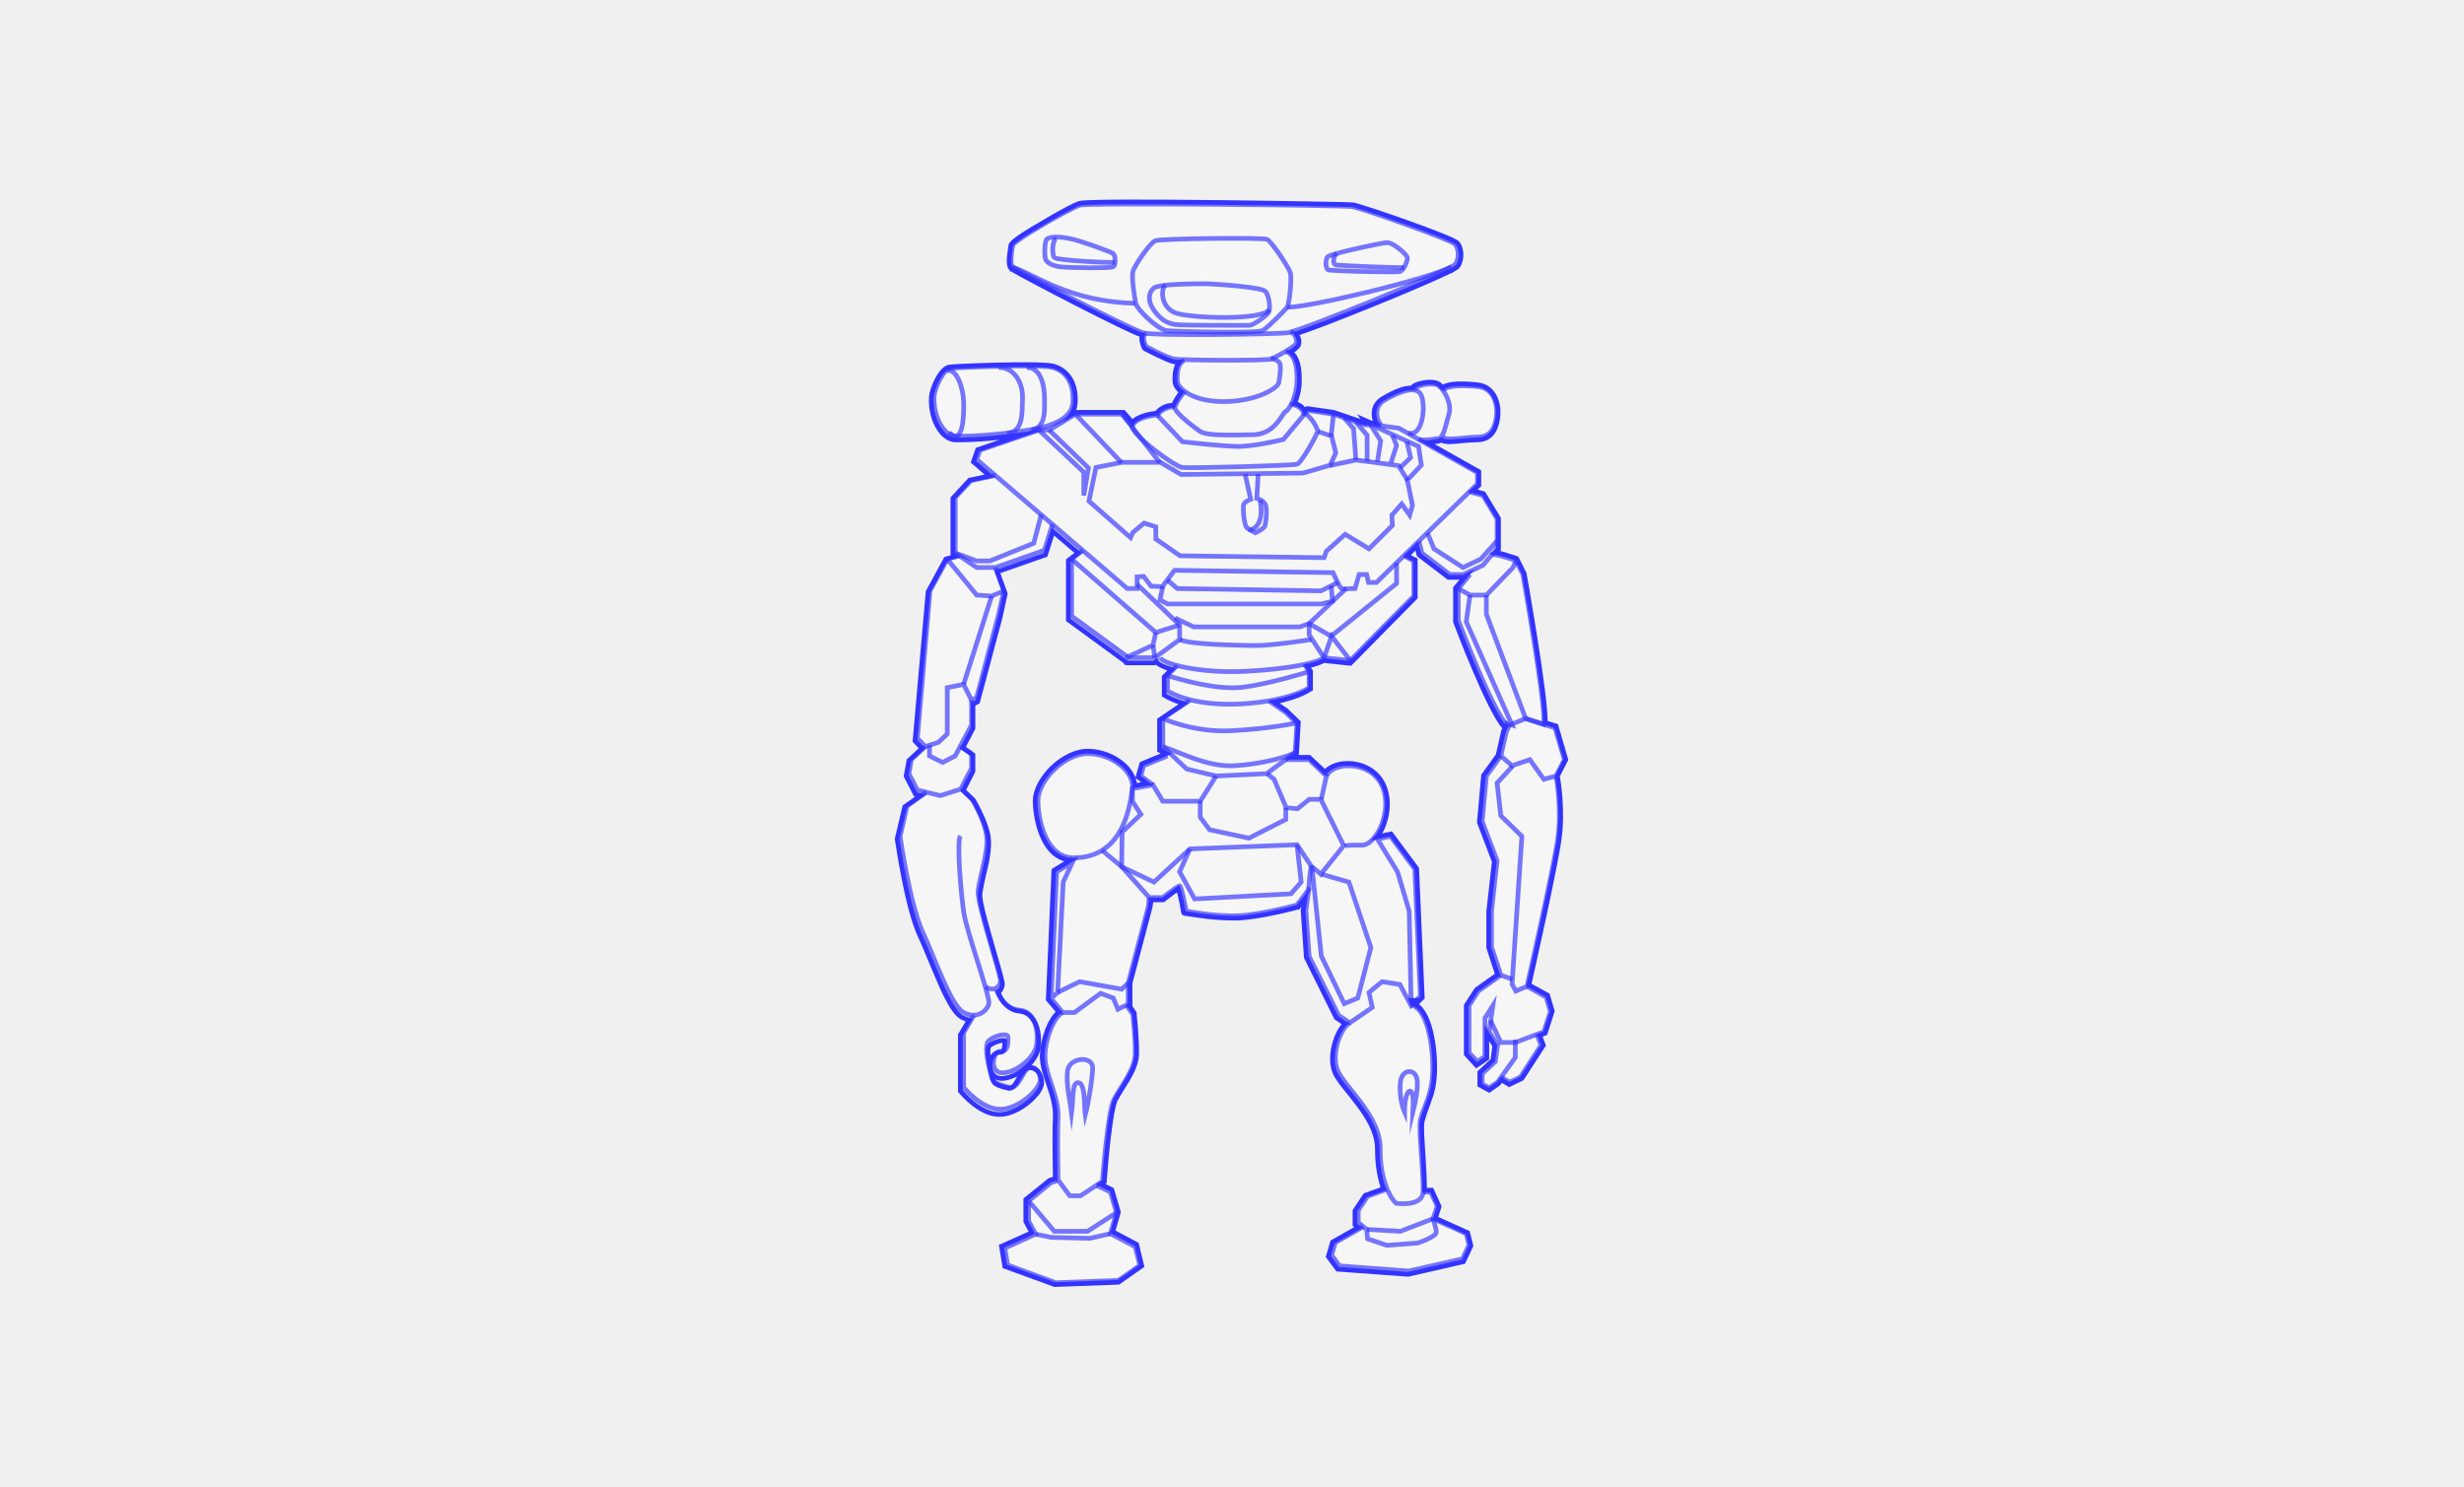
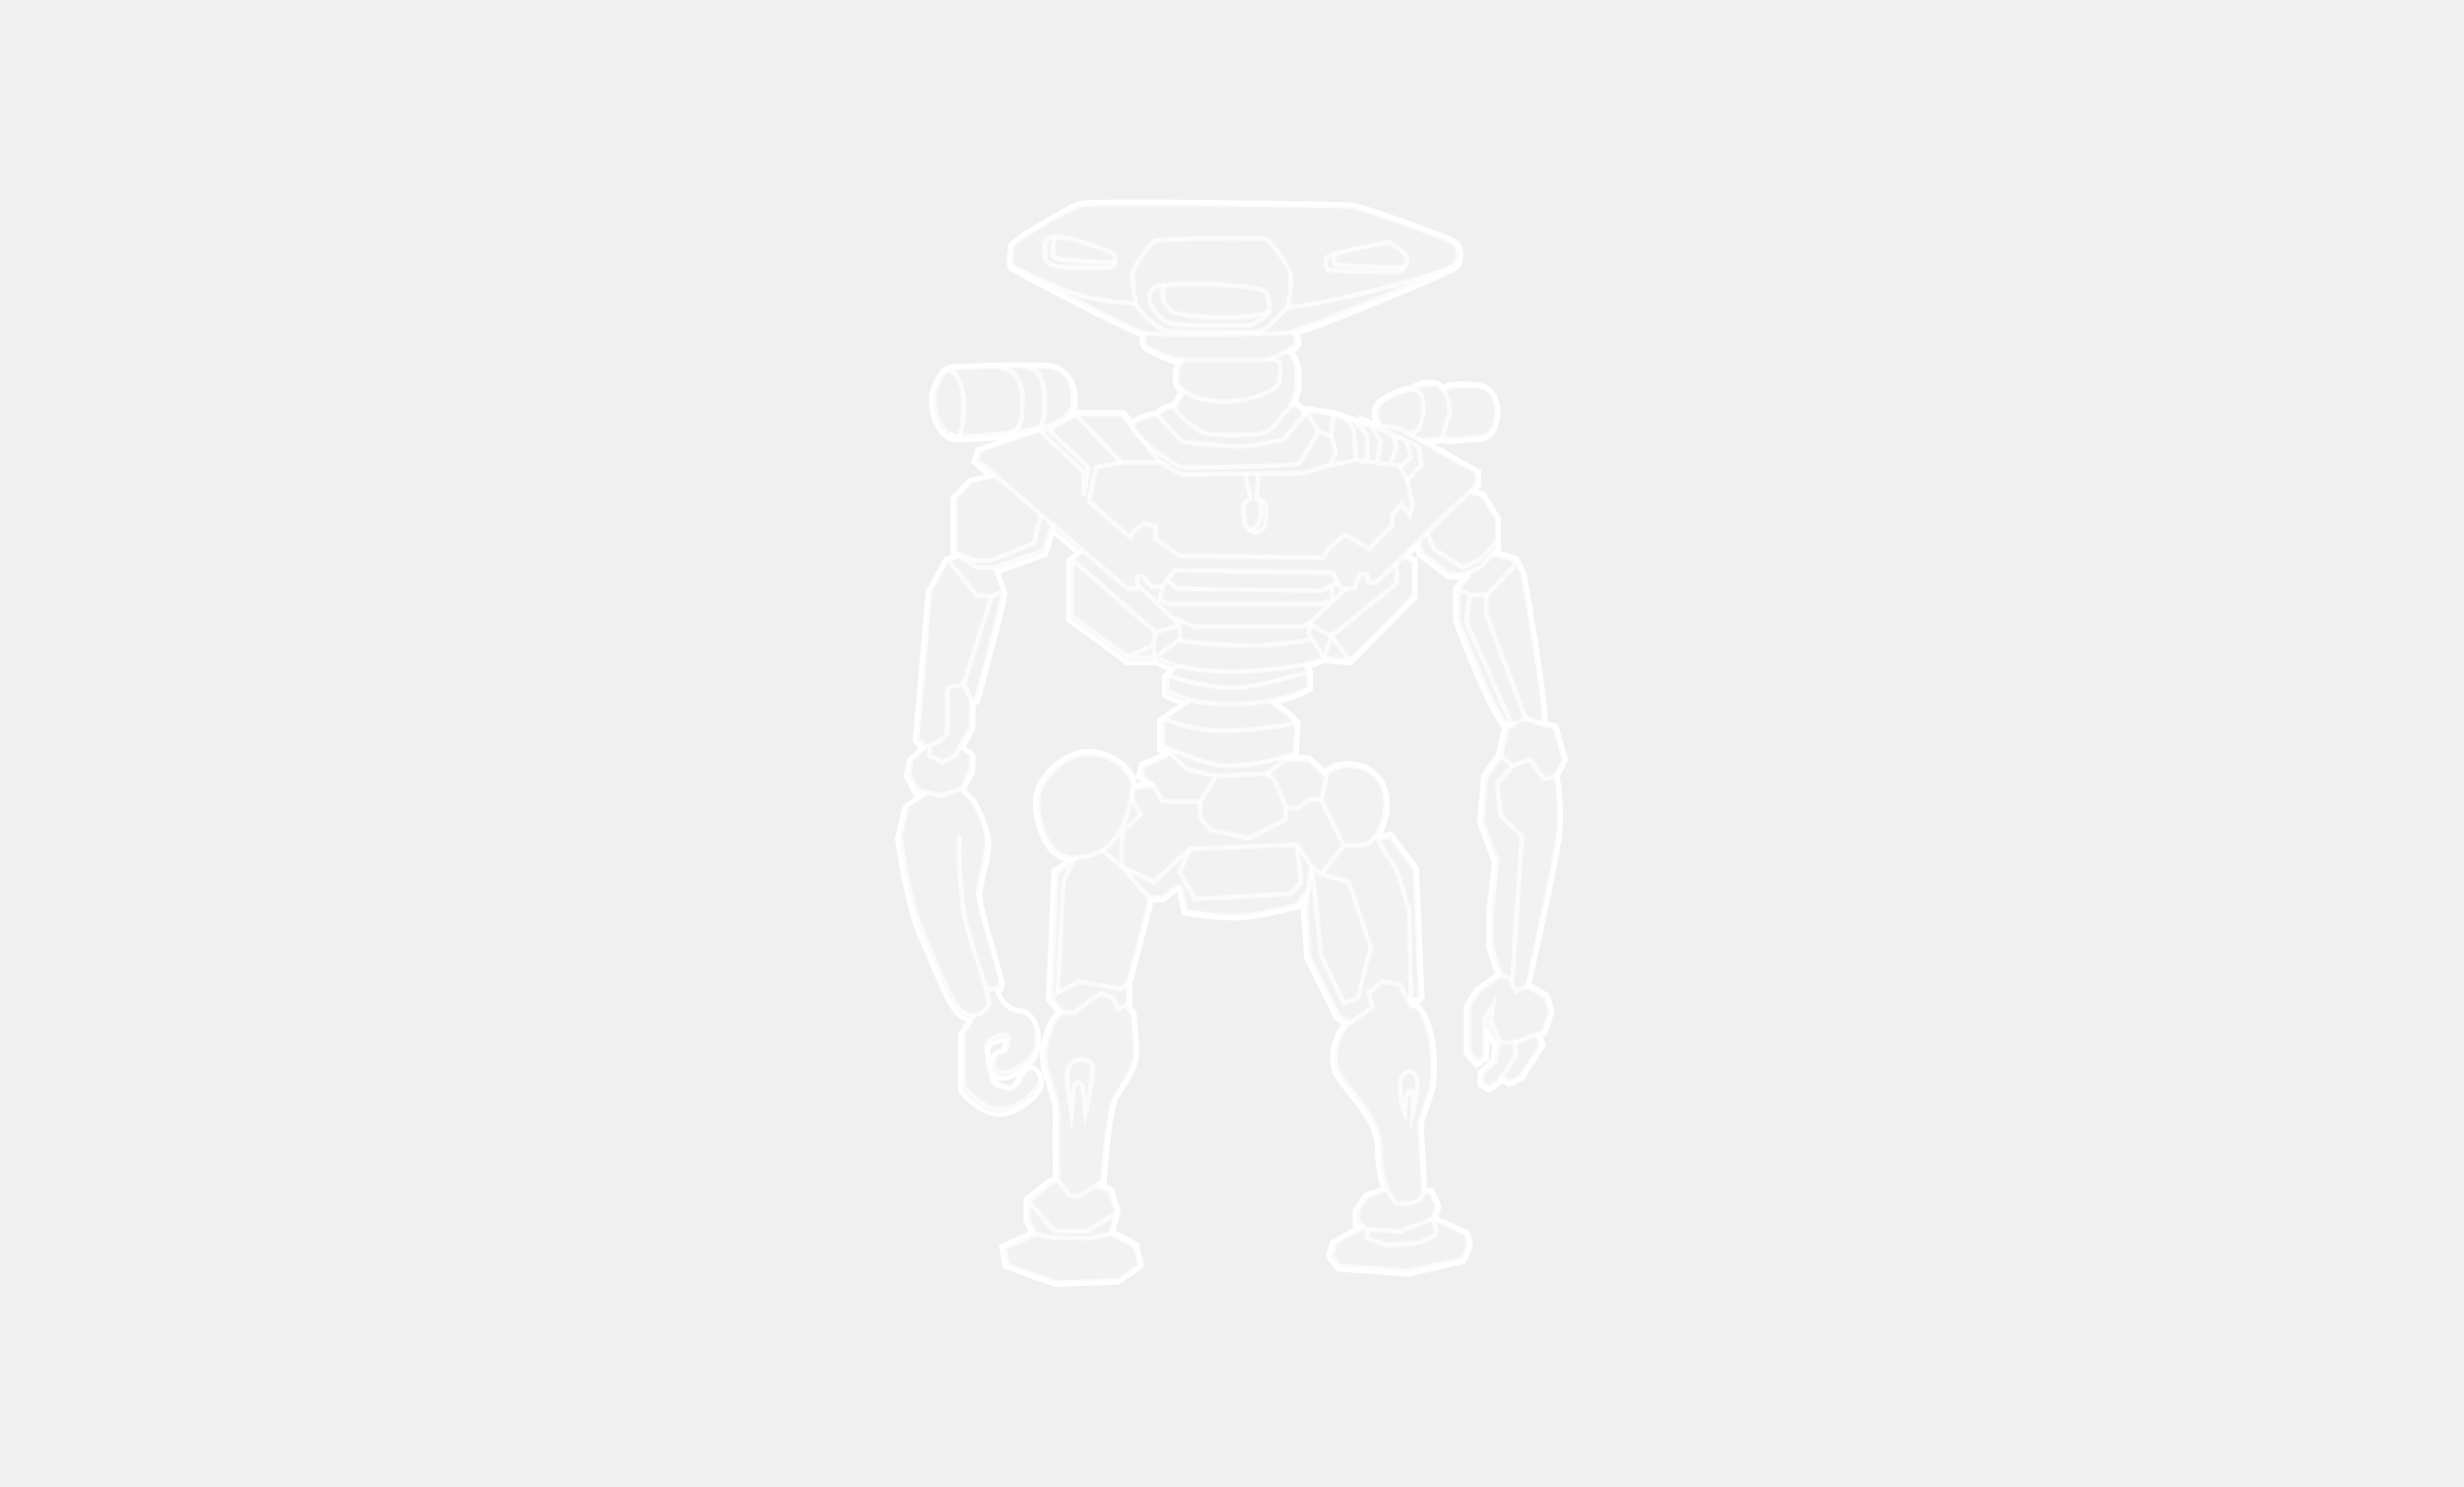
<svg id="bp-571" viewBox="0 0 527 318">
  <style type="text/css">
- 		.st0{fill:#fff6;stroke:#33f;stroke-miterlimit:10;}
- 		.st1{fill:none;stroke:#33fa;stroke-miterlimit:10;}
+ 		.st0{fill:#fff2;stroke:#fff;stroke-miterlimit:10;}
+ 		.st1{fill:none;stroke:#fffa;stroke-miterlimit:10;}
</style>
  <g>
    <path class="st0" d="M249.5,161.2l-5.3,2.2l-0.8,2.8l1.9,1.4l-2.6,0.5c0-1.2-0.6-2.5-1.6-3.7c-1.9-2.2-5.2-3.7-8.3-3.7   c-2.5-0.1-5.4,1.3-7.8,3.6c-2.2,2.2-3.6,4.8-3.6,7c0,2.7,0.8,8,3.7,10.9c1.1,1.1,2.5,1.7,3.9,1.8l-3.6,2.2l-1.2,27.6l2.3,2.7   c-2,1.5-3.5,5.9-3.6,9.3c0,1.9,0.6,4,1.4,6.2c0.8,2.3,1.5,4.7,1.4,7c-0.2,4,0,11.6,0,13.1l-1.2,0.4l-5.1,4.1v4.7l1.3,2.4l-6.5,2.9   l0.7,4.3l10.7,3.9l13.6-0.5l5-3.5l-1.1-4.6l-5.1-2.7l1.2-4.2l-1.4-4.8l-2.4-1.2l0.8-0.5l0-0.2c0.3-4.1,1.3-15.3,2.4-17.4   c0.4-0.7,0.8-1.4,1.3-2.2c1.5-2.4,3.2-5,3.2-7.5c0.1-3.2-0.5-8.4-0.5-8.7l0-0.1l-1.1-1.6l0.2-0.1v-4.7l4.3-16.3l0.2-1.5h2.6   l0.1-0.1c1.2-0.9,2.5-1.9,3.1-2.3c0.3,0.8,0.8,3,1.1,4.9l0.1,0.3l0.3,0.1c0.2,0,5.4,1,10,1c0.4,0,0.8,0,1.2,0   c4.9-0.2,12.4-2.2,12.7-2.3l0.2,0l1.5-1.9l-0.4,2.6l0.7,10l6.4,12.9l1.9,1.3c-1.9,1.8-3.6,6.9-2.2,10.4c0.5,1.2,1.7,2.7,3.1,4.4   c2.7,3.4,6.1,7.6,6,12.2c0,3.5,0.6,6.3,1.3,8.3l-3.9,1.4l-2.2,3.3v3l0.7,0.6l-5.5,3.1l-0.9,3.1l2,2.7l15,1.1l0.1,0l11.8-2.7   l1.6-3.4l-0.7-2.8l-6.9-3.1l0.8-2.5l-1.6-3.5h-1.5c0-1.5-0.1-3.8-0.3-7.1c-0.2-3.3-0.5-6.7-0.2-7.7c0.2-0.8,0.5-1.8,0.9-2.8   c0.6-1.7,1.4-3.6,1.6-5.8c0.6-4.9-0.4-14.4-4-16.3l1.5-1.5l-1.2-27.6l-5.5-7.4l-2.9,0.6c0.1-0.1,0.1-0.2,0.2-0.3   c1.8-2.7,2.8-7.3,1-11c-1.6-3.2-4.9-4.4-7.5-4.4c0,0-0.1,0-0.1,0c-2.1,0-3.9,0.8-4.8,1.9l-3.4-3.2h-3.7l1-0.7l0.4-6.8l-2.6-2.5   l-2.6-1.8c5.3-1.1,7.5-2.6,7.6-2.7l0.2-0.1v-3.8l-0.7-1.1c1.7-0.4,2.9-0.8,3.5-1.2l5.7,0.6l13.9-14.1v-8l-1.8-0.9l2.1-2.1l0.5,1.9   l6.3,4.8h3.2l0.4-0.2l-2.1,2.5v7l0,0.2c0.3,0.8,7.2,19.1,10.5,22.6l0.2-0.2l0.1,0l-0.5,0.9l-1.2,5.3l-3.1,4.3l-0.9,10l3.2,8.4   l-1.2,10.7v7.7l1.9,5.8l-4.5,3.2l-2.2,3.4v10.4l2.2,2.4l2.2-1.5V221l1.7,2.7l-0.4,3.1l-2.8,2.6v2.7l2,1.1l2-1.4l0.6-0.8l1.7,1   l2.7-1.3l4.6-7.1l-0.8-2.1l1.2-0.5l1.5-4.7l-1-3.4l-4-2.2c0.7-3.1,5.7-25.3,6.5-31.4c0.8-6-0.2-12.2-0.4-13.3l1.8-3.5l-2.1-7.2   l-2.3-0.7c0.2-5.4-4.3-30.8-4.5-31.9l-1.6-3.2l-0.2-0.1c-2.1-0.7-3.4-1.1-4.3-1.2l0.6-0.7v-6.6l-3.2-5.3l-2.3-0.6l1.3-1.2v-2.9   l-11-6.2c0.5,0,1-0.1,1.4-0.2c0.3,0,0.6-0.1,0.9-0.1c0.2,0,0.4-0.2,0.6-0.3c0.4,0.3,1.1,0.4,1.9,0.4c0.7,0,1.6-0.1,2.6-0.2   c1.1-0.1,2.2-0.2,3.2-0.2c2.7,0,4.2-1.8,4.5-5.3c0.2-2.4-0.8-6.2-4.5-6.5c-3.9-0.4-6.2-0.2-7.4,0.6c-0.3-0.3-0.5-0.5-0.7-0.7   c-1-0.7-3.2-0.5-4.6,0c-0.6,0.2-1,0.5-1.2,0.8c-1.5-0.1-3.6,0.7-6.3,2.3c-1.3,0.8-1.7,1.9-1.8,2.7c-0.1,1,0.1,1.9,0.5,2.6l-0.6-0.1   h-0.5l-1.6-0.7l0.5,0.7h-0.2l-6.8-2.3l-5.6-0.8l-0.5,0.5c-0.5-0.8-1.3-1.4-2.2-1.6c0.5-1.3,1-2.9,1-4.5c0.1-3.4-0.5-5.5-1.9-6.5   c0.9-0.5,1.5-1.1,1.7-1.4c0.2-0.5,0.2-1.2-0.1-1.8c-0.1-0.3-0.3-0.5-0.4-0.7c6.4-2.1,26.6-10.3,32.7-13.3c0.3-0.1,0.6-0.2,0.8-0.4   l0,0c0.5-0.3,0.9-0.5,1-0.6c1.1-1.4,1-4,0-5.1c-1-1.2-20.6-7.9-22.3-8.2c-0.4-0.1-56.1-1.1-58.5-0.3c-1.1,0.3-4.9,2.4-7.9,4.2   c-6.6,3.8-6.7,4.5-6.8,4.8c-0.5,3-0.5,4.5,0.1,5c0,0,0.1,0,0.1,0.1l0,0c0.1,0,0.1,0.1,0.2,0.1c2.8,1.7,24.7,13.1,27.7,14   c-0.3,0.9,0.1,2,0.4,2.7l0.1,0.1l0.1,0.1c0.2,0.1,4.5,2.4,6.2,2.8c0.2,0,0.6,0.1,1.1,0.1c-0.7,0.9-1,2.3-0.9,4.1   c0,0.7,0.5,1.5,1.4,2.3c-0.5,0.6-1.4,1.9-1.7,2.8c-1.6-0.1-3.1,0.9-3.6,1.7c-1.3,0.1-4.1,0.6-5.2,2l-1.9-2.2h-10.4l-0.8,0.5   c0.9-1.3,0.9-2.5,0.9-3.2l0-0.1c0-3.7-1.8-6.3-4.8-7.1c-2.9-0.7-20.6,0-22,0.2c-2,0.1-3.9,4.7-4,6.4c-0.2,2.9,0.7,5.9,2.3,7.7   c0.8,0.9,1.7,1.4,2.7,1.5c0,0,0.1,0,0.1,0c0,0,0,0,0,0c0,0,0,0,0,0c0.3,0,0.7,0,1.1,0c2.4,0,5.9-0.2,10-0.7l0,0.1   c0.3,0,0.6-0.1,0.8-0.2c0.8-0.1,1.5-0.2,2.3-0.3l-9.4,3.2l-0.9,2.6l3.5,3l-4.3,0.9l-3.6,3.9v12.4l0.2,0.1l-1.7,0.5l-3.8,7   l-2.8,31.9l1.5,1.6l-2.8,2.6l-0.6,3.3l2,3.9l1.1,0.3l-3.4,2.4l-1.6,6.8l0,0.1c0.1,0.6,2,14.3,4.8,20.5c0.8,1.7,1.6,3.7,2.4,5.6   c2.3,5.5,4.4,10.7,6.6,12c0.6,0.3,1.1,0.5,1.6,0.6l-1.9,3.2v12l0.1,0.1c0.2,0.2,4,4.9,8.2,4.9c2.9,0,5.8-2,7.4-3.7   c0.7-0.7,1.8-2.1,1.7-3.2c-0.1-1.2-0.5-2.2-1.3-2.7c-0.6-0.4-1.2-0.5-1.9-0.2c-0.6,0.2-1,1-1.6,1.9c-0.6,1.1-1.4,2.5-2.2,2.3   l-0.1,0c-1.7-0.4-3.1-0.8-3.3-1.7l-0.1-0.4c-1.4-5.4-1-6.7-0.7-7c1.1-0.9,3-1.3,3.3-1.1l0,0.2c0,0.7,0,1.7-0.4,2.1   c-0.1,0.1-0.4,0.2-0.7,0.2c-0.6,0-1.1,0.3-1.5,0.9c-0.6,0.9-0.8,2.4-0.2,3.5c0.4,0.7,1.1,1.2,2.1,1.2c3.2,0,7-3.3,7.7-5.9   c0.4-1.6,0.5-4.8-1-6.8c-0.7-1-1.7-1.6-2.9-1.7c-3.1-0.3-4.4-3.6-4.5-4c0.5-0.4,0.8-0.9,0.9-1.7c0-0.6-0.6-2.8-1.8-6.9   c-1.3-4.6-3.2-10.9-3-12.5c0.1-0.9,0.4-2.3,0.7-3.7c0.7-2.8,1.4-6,1.1-8.3c-0.4-3.3-3.1-7.8-3.2-8l-2.2-2.1l2.1-4.1v-3.5l-2.2-1.5   l2.2-4.2v-5.1l1-0.6l4.8-18l1.1-5.1l-1.7-4.7l10.3-3.6l1.6-5l5.4,4.6l-2.1,1.6v12.7l12.2,8.9l0.1,0.2l0.1,0l0.1,0.1h5.9l0.4-0.3   c0.3,0.6,1.6,1.2,3.3,1.7l-1.6,1.6v3.9l0.2,0.1c0.1,0.1,1.4,0.9,4,1.7l-5.2,3.5v6.5L249.5,161.2z M301.8,214l0.4,0l-0.3,0.3   L301.8,214z" />
  </g>
  <g>
    <path class="st1" d="M230.9,43.9c-1.9,0.6-14.1,7.5-14.3,8.6s-0.7,4,0,4.6c0.7,0.7,25.5,13.5,27.9,14.1c2.5,0.7,28,0.3,30.8,0   s34.9-13.5,35.9-14.6c1-1.2,0.8-3.5,0-4.4s-20-7.7-22-8C287.1,43.9,232.6,43.3,230.9,43.9z" />
    <path class="st1" d="M249.3,70.7c-2-0.6-6.1-4.4-6.4-5.9c-0.3-1.5-0.9-5.5-0.6-6.7c0.3-1.2,3.6-6.1,4.8-6.6s23-0.7,23.9-0.3   s4.6,5.9,5,7.2c0.3,1.2-0.2,6.5-0.7,7.3c-0.5,0.7-4.1,4.3-5.2,5S250.2,70.9,249.3,70.7z" />
    <path class="st1" d="M252.4,69.5c-1.1-0.1-3.1,0-5.2-2.6c-2.1-2.6-1.4-4.5-0.4-5.3s7.6-0.9,11-0.9c3.5,0.1,12,0.8,12.8,1.6   c0.8,0.7,1.3,3.9,0.6,4.7c-0.7,0.8-3,2.5-4,2.6C266.1,69.6,253.9,69.6,252.4,69.5z" />
    <path class="st1" d="M249.3,61c-1.1,0.7-1.1,4.9,2.3,6s18.5,1.6,19.9-0.8" />
    <path class="st1" d="M224.1,51c-0.8,0.3-0.7,3.7-0.5,4.4s1.4,1.5,3.4,1.7s10.2,0.3,11,0s0.6-2.6,0-2.9c-0.6-0.4-7.2-2.8-8.9-3.1   C227.3,50.7,225.2,50.5,224.1,51z" />
    <path class="st1" d="M225.9,51c-0.9,0.5-0.9,3.5-0.4,4.1s12,1.2,13,1" />
    <path class="st1" d="M296.6,51.9c-1.9,0.2-12,2.4-12.6,3s-0.5,2.4,0,2.8c0.5,0.3,14.6,0.6,15.4,0.4c0.8-0.2,1.7-2.3,1.6-3   S297.9,51.8,296.6,51.9z" />
    <path class="st1" d="M285.9,54.2c-0.9,0.9-0.9,2.5,0,2.5c0.9,0.1,13.4,0.7,14.4,0.5" />
    <path class="st1" d="M245.1,71.3c-1.1,0.8,0,2.8,0,2.8s4.4,2.4,6,2.7c1.7,0.3,19.7,0.4,20.7,0c1.1-0.4,5.1-2.6,5.4-3.3   c0.3-0.7-0.1-2.1-1.2-2.5" />
    <path class="st1" d="M253.3,77.1c-1.4,0.6-1.6,2.7-1.5,4.4c0.1,1.7,3.5,4.5,10.2,4.4c6.8-0.1,11.2-2.8,11.5-4   c0.2-1.2,0.7-3.9,0-4.5s-1.7-0.7-1.7-0.7" />
    <path class="st1" d="M275,75.2c2,0.6,2.5,3.3,2.4,6.4s-1.5,5.9-2.4,6.4s-2.2,5-7.2,5c-5,0.1-9.8,0.2-11.1-0.7   c-1.3-0.9-5.6-4.1-5.4-5.2c0.2-1.1,2.1-3.4,2.1-3.4" />
    <path class="st1" d="M251.3,87.1c-1.7-0.3-3.5,1.1-3.7,1.7c-1.4,0-4.8,0.7-5.4,2.3c-0.6,1.6,9.1,8.8,10.7,8.9   c1.6,0.2,23.7-0.4,24.5-0.7c0.9-0.2,4.4-6.4,4.4-7.1s-1.7-3.6-2.9-3.7c-0.3-1.2-1.8-2-2.9-2" />
    <path class="st1" d="M242.2,91.2l-2.2-2.6h-10l-5.6,3.4h-2.2l-12.6,4.3l-0.7,2l32.2,27.6h2.1v-2.5l1.4-0.1l1.6,2.1l2.4,0.1l2.6-3.5   l33.9,0.5c0,0,1.5,3.3,1.8,3.4c0.2,0.1,2.9,0,2.9,0l0.9-3h1.6l0.4,1.7h1.7l21.6-21.1v-2.4l-16.8-9.5l-5.3-0.7H292l-6.8-2.3   l-5.4-0.8l-0.8,0.8l-4.5,5.4c0,0-6.4,1.6-10.1,1.5c-3.6-0.1-11.5-1-11.5-1l-5.3-5.6" />
    <polyline class="st1" points="222.2,92 231.8,101 231.8,106 232.8,100.1 224.4,92  " />
    <path class="st1" d="M281.9,92.3l2.9,1l0.9,3.6l-1.2,2.6c0,0-5.7,1.7-5.9,1.7s-26,0.3-26,0.3l-4.4-2.6H240l-5.6,1.1l-1.5,7.2   l8.9,7.8l0.5-1.1l2.4-2l2.5,0.8v2.6l5.2,3.6l30.8,0.4l0.5-1.4l4-3.6l5.1,3.1l5-5l-0.1-2.2l2.1-2.4l1.7,2.4l0.6-2.1l-1.1-5.4l3-3.2   l-0.6-4l-10.3-4.7l2.2,3.5l-0.7,4.5" />
    <line class="st1" x1="230" y1="88.6" x2="239.9" y2="99" />
    <line class="st1" x1="240" y1="88.6" x2="248.1" y2="99" />
    <line class="st1" x1="284.7" y1="93.4" x2="285.2" y2="88.6" />
    <polyline class="st1" points="284.4,99.6 290,98.4 299.1,99.6 301.1,102.8  " />
    <polyline class="st1" points="287.5,89.4 289.5,91.7 290,98.4  " />
    <polyline class="st1" points="290,90.3 292.4,93.1 292.4,98.7  " />
    <polyline class="st1" points="297.8,93.1 298.7,95.3 297.5,99  " />
    <polyline class="st1" points="300.9,94.5 301.7,97.9 299.4,100.1  " />
    <path class="st1" d="M266.3,101.4l1.2,5.4c0,0-1.3,0.5-1.5,1.1s0,4.6,0.8,5.1s1.7,1,1.7,1s1.8-0.9,2-1.4s0.7-4.1,0-4.9   c-0.7-0.9-1.7-1.1-1.7-1.1l0.3-5.2" />
    <path class="st1" d="M267.1,113.3c0.4,0.2,3.5-0.5,2.4-6.3" />
    <path class="st1" d="M220,92c-6.8,1.1-12.7,1.4-15.7,1.3c-2.3-0.1-4.8-4-4.5-8.6c0.1-1.7,2-5.8,3.5-5.9c1.5-0.2,19-0.9,21.8-0.2   c2.8,0.7,4.4,3.2,4.4,6.6C229.5,86.7,229.8,90.5,220,92z" />
    <path class="st1" d="M202.6,79.3c2-0.5,3.4,3.6,3.5,6.6s-0.1,9.7-3.1,6.6" />
    <path class="st1" d="M213.6,78.6c3.5,0,5.2,3.5,5.1,6.6c-0.1,3.1,0.2,7.2-3.3,7.5" />
    <path class="st1" d="M219.6,78.6c3.2,0,3.8,4.3,3.8,6.6s0.4,6.3-2.8,6.8" />
    <path class="st1" d="M295.4,90.9c-1-1-1.7-3.9,0.7-5.3s6.2-3.2,7.6-1.5s0.8,9.6-2.5,8.5" />
    <path class="st1" d="M302.4,83.5c0.3-1.2,4.1-1.8,5.3-1c1.2,0.9,2.9,3.9,2.2,6.1c-0.7,2.3-1.1,5-2.2,5.2c-1.1,0.1-3.4,0.6-4.3,0.1" />
    <path class="st1" d="M308.6,83.5c1.1-1.1,4.2-1.1,7.5-0.8s4.2,3.7,4,6s-1,4.8-4,4.8s-6.5,0.9-7.5,0" />
    <polyline class="st1" points="314.3,105.2 317.2,106 320.2,111 320.2,117.3 317.2,120.9 313,122.9 310.1,122.9 304.1,118.3    303.5,115.8  " />
    <polyline class="st1" points="305.3,114 306.7,117.4 312.9,121.4 316.7,119.6 320.2,115.7  " />
    <polyline class="st1" points="212.9,101.7 207.7,102.8 204.3,106.4 204.3,118.3 208.9,121.4 212.9,121.4 223.4,117.7 225.1,112.2     " />
    <polyline class="st1" points="222.7,110.1 221.1,116.2 211.7,120 208.9,120 204.3,118.3  " />
    <polyline class="st1" points="231.6,117.7 229.2,119.6 229.2,131.8 241.4,140.7 247,140.7 252.3,136.8 252.3,133.7 243.2,125  " />
    <polyline class="st1" points="229.2,119.6 247.2,135.3 252.3,133.7  " />
    <polyline class="st1" points="247.2,135.3 246.6,138 240.8,140.7  " />
    <line class="st1" x1="246.6" y1="138" x2="247" y2="140.7" />
    <polyline class="st1" points="287.9,125.9 280,133.4 280,135.8 283.2,140.7 288.8,141.3 302.4,127.5 302.4,120 300.3,118.9  " />
    <polyline class="st1" points="249.7,124.1 251.8,125.9 282.5,126.4 286.2,124.6  " />
    <polyline class="st1" points="248.7,125.4 248.1,128.3 249.7,129.2 282.6,129.2 285,128.6 284.7,125.3  " />
    <polyline class="st1" points="251.3,132.2 255.3,134.1 278,134.1 280,133.4 284.7,136.1 298.7,124.8 298.7,120.4  " />
    <path class="st1" d="M252.3,136.8c2.2,1.1,11.8,1.2,15.6,1.3c3.9,0.1,12.6-1.3,12.6-1.3" />
    <path class="st1" d="M248.1,140.7c0.8,1.4,8.7,3.4,18.4,2.9s15.4-1.9,16.7-2.9l1.6-4.6l4,5.2" />
    <path class="st1" d="M251.8,142.4l-2.1,2v3.4c0,0,4.7,3.3,15.5,2.8c10.8-0.6,14.8-3.5,14.8-3.5v-3.4l-1-1.6" />
    <path class="st1" d="M249.7,144.5c2.8,0.9,10.6,3.2,16.2,2.5s14-3.3,14-3.3" />
    <polyline class="st1" points="254.5,149.8 248.7,153.7 248.7,159.7 253.8,164.5 260.1,166 270.9,165.5 277,161 277.4,154.7    275,152.4 271.5,150  " />
    <path class="st1" d="M248.7,153.7c0,0,6.7,3.1,14.9,2.6c8.1-0.4,13.9-1.7,13.9-1.7" />
    <path class="st1" d="M248.7,159.7c4.1,1.4,9.6,4.4,15.3,4.1s11.4-1.9,13-2.8" />
    <path class="st1" d="M260.1,166l-3.4,5.4h-8l-2.1-3.5l-4.4,0.8v2.7l1.8,2.8l-4,3.8l-0.1,7.4l5.9,6.6h2.9c0,0,3.2-2.5,3.6-2.5   c0.4,0,1.4,5.4,1.4,5.4s6.2,1.2,11.1,1s12.6-2.3,12.6-2.3l2.5-3.3c0,0,0.3-4.8,0.6-4.8c0.4,0,2,1.5,2,1.5l4.9-6.1l-4.9-9.9H280   l-2.5,2l-2.4-0.2l-2.6-6.1l-1.5-1.2" />
    <polyline class="st1" points="254.5,181.6 252.3,186.5 255.5,192.3 276.1,191.2 278.3,188.7 277.4,180.7  " />
    <polyline class="st1" points="256.7,171.3 256.7,174.8 258.7,177.5 267.1,179.3 275,175.3 275,172.8  " />
    <polyline class="st1" points="275,162.5 280,162.5 283.7,166 282.6,171  " />
    <polyline class="st1" points="249.7,161.7 244.6,163.8 244,166 246.6,167.9  " />
    <path class="st1" d="M283.7,166c1.4-3,9.2-3.4,11.8,1.9c2.6,5.3-1.1,13-4.3,12.9c-3.2-0.1-3.6,0.2-3.6,0.2" />
    <path class="st1" d="M242.2,168.6c0.4-3.5-4.3-7.3-9.4-7.4c-5-0.1-10.8,5.7-10.8,10.1c0,4.4,1.9,12.3,7.7,12.2   C235.6,183.5,240.9,180,242.2,168.6z" />
    <polyline class="st1" points="224.8,213.6 226.2,212.3 227.4,188.7 229.4,184.4 226,186.5 224.8,213.6 227.3,216.6 229.8,216.6    235.4,212.5 238.1,213.5 239.1,215.9 241.3,214.8 241.3,210.3 245.6,194 245.8,192  " />
    <polyline class="st1" points="226.2,212.3 230.9,210 239.9,211.6 241.3,210.3  " />
    <path class="st1" d="M227.3,216.6c-1.9,0.9-3.7,5.4-3.8,9.2c-0.1,3.9,3,8.7,2.8,13.2s0,13.4,0,13.4l2.5,3.4h2.3l4.7-3.1   c0,0,1.1-15,2.5-17.6s4.4-6.3,4.5-9.5s-0.5-8.6-0.5-8.6l-1.4-2" />
    <path class="st1" d="M229.2,238c0.4-3.1,0-6.6,1.5-6.4c1.5,0.2,1.2,5.7,1.4,7c0.8-3.1,1.6-8.3,1.6-10.2c0-2.6-5.1-2.3-5.4,0.8   C228,232.2,228.9,235.6,229.2,238z" />
    <polyline class="st1" points="280,189.8 279.3,194.7 280,204.6 286.3,217.2 288.7,218.8 293.5,215.5 292.8,212.3 295.6,210    299.4,210.6 301.8,215.1 303.8,213.1 302.6,185.9 297.4,178.9 294.6,179.5 298.9,186.5 301.4,194.9 301.8,214  " />
    <polyline class="st1" points="282.6,187 288.5,188.7 293.2,202.7 290.4,213.5 287.5,214.7 282.6,204.5 280.6,185.5 277.4,180.7    254.5,181.6 246.8,188.7 239.9,185.4 235.7,181.9  " />
    <path class="st1" d="M288.7,218.8c-1.9,1-4.1,6.6-2.6,10.2c1.5,3.6,9.2,9.7,9.1,16.8c-0.1,7,2.5,10.9,3.4,11.6c0,0,4.6,0.7,5.6-1.6   c0.7-1.5-0.9-13.9-0.4-16.2s2.2-5.1,2.5-8.5c0.6-5.2-0.6-15.4-4.5-16.1" />
    <path class="st1" d="M300.4,237.9c0-2.4,0.5-4.6,1.2-4.5s0.7,2.1,0.6,4.5c0.6-2.4,1.1-5.2,0.9-6.9c-0.3-2.4-3.2-2.5-3.6,0.5   C299.3,233.7,299.7,236.3,300.4,237.9z" />
    <path class="st1" d="M296.6,254.4l-4.1,1.5l-2,3v2.6l1.8,1.5l0.2,2l4.1,1.4l6.6-0.5c0,0,4.1-1.3,4-2.4s-0.7-2.7-0.7-2.7" />
    <polyline class="st1" points="291.6,262.4 285.6,265.8 284.8,268.5 286.5,270.8 301.3,271.9 312.8,269.3 314.2,266.3 313.6,263.9    306.5,260.7 307.4,258 306,255 304.4,255  " />
    <polyline class="st1" points="234.6,253.6 237.5,255 238.8,259.4 237.5,263.9 242.8,266.7 243.8,270.7 239.2,273.9 225.8,274.4    215.5,270.6 214.9,267 221.5,264 220,261.2 220,256.9 224.8,253 226.2,252.5  " />
    <polyline class="st1" points="220,256.9 225.5,263.4 232.6,263.4 238.8,259.4  " />
    <polyline class="st1" points="221.5,264 224.8,264.7 233.1,264.9 237.5,263.9  " />
    <polyline class="st1" points="292.4,263 299.5,263.4 306.5,260.7  " />
    <path class="st1" d="M314.4,122.9l-2.5,3v6.8c0,0,7.1,19,10.4,22.4" />
    <polyline class="st1" points="311.9,125.9 314.4,127.3 317.9,127.3 323.6,121.4 324.2,120  " />
    <path class="st1" d="M317.9,127.3v4.1l8.4,22.3l3.9,1.3c0.5-4.1-4.5-32.2-4.5-32.2l-1.5-2.9c0,0-4.9-1.7-5.3-1.2" />
    <polyline class="st1" points="321.8,154.6 323.4,155.1 313.6,133 314.4,127.3  " />
    <polygon class="st1" points="322.2,156.4 322.9,155.1 326.3,153.7 332.6,155.7 334.6,162.5 332.8,166 330.2,166.7 327.2,162.5    323.4,163.8 321,161.7  " />
    <path class="st1" d="M332.8,166c0,0,1.3,6.7,0.4,13.3s-6.6,31.7-6.6,31.7l-2.4,1l-0.8-1.5l2.1-31.6l-4.5-4.4l-0.8-7l3.3-3.6" />
    <polyline class="st1" points="321,161.7 317.9,166 317,175.7 320.2,184.1 319,194.9 319,202.6 321,208.6 323.5,209.5  " />
    <polyline class="st1" points="321,208.6 316.2,212 314.2,215.1 314.2,225.2 316,227.1 317.6,226 317.6,217.8 319.3,215.1    318.5,220.7 320.3,223.6 319.8,227.1 317,229.7 317,231.9 318.5,232.7 320.3,231.5 324.1,226.2 324.1,222.4  " />
    <polyline class="st1" points="318.8,218.3 321,223 324.1,223 330.2,220.7 331.6,216.4 330.7,213.3 326.6,211  " />
    <polyline class="st1" points="321,230.4 322.9,231.5 325.2,230.4 329.6,223.6 328.7,221.2  " />
    <polyline class="st1" points="205.2,118.9 202.6,119.6 198.9,126.4 196.2,157.9 197.9,159.7 200.7,158.8 202.6,157 202.6,147.1    206.1,146.4 207.8,149.8 208.9,149.2 213.6,131.4 214.7,126.4 212.9,121.4  " />
    <polyline class="st1" points="202.6,119.6 208.9,127.3 212.1,127.5 214.7,126.4  " />
    <line class="st1" x1="212.1" y1="127.5" x2="206.1" y2="146.4" />
    <polyline class="st1" points="207.8,149.8 207.8,155.1 204.3,161.7 201.6,163.1 198.8,161.7 198.8,159.4  " />
    <polyline class="st1" points="197.9,159.7 194.9,162.5 194.4,165.5 196.2,169 201.1,170.2 205.5,168.8 207.8,164.3 207.8,161.2    205.5,159.6  " />
    <path class="st1" d="M198.1,169.5l-4.1,2.9l-1.5,6.5c0,0,2,14.2,4.8,20.4c2.9,6.3,6,15.7,8.8,17.3c2.8,1.5,5-0.3,5.4-1.9   c0.3-1.6-4.8-15.4-5.4-19.7c-0.6-4.3-1.5-14.8-0.7-16.2" />
    <path class="st1" d="M210.8,211.1c1.5,1,3,0.3,3.2-1.2c0.1-1.4-5.1-16.6-4.8-19.4c0.3-2.8,2.3-8.5,1.8-11.8   c-0.4-3.2-3.1-7.8-3.1-7.8l-2.3-2.2" />
    <path class="st1" d="M208.3,217.2l-2.2,3.7v11.7c0,0,3.8,4.7,7.8,4.7s8.7-4.4,8.6-6.4c-0.1-2-1.4-2.9-2.5-2.5s-2.2,4.7-4.1,4.2   c-1.9-0.5-3.5-0.9-3.8-2.1c-0.3-1.2-1.9-6.8-0.6-7.9c1.3-1.1,4.1-1.8,4.1-0.7s0.1,3.1-1.6,3s-2.5,4.6,0.4,4.6s6.6-3.1,7.2-5.5   s0.2-7.6-3.5-7.9c-3.7-0.3-5-4.4-5-4.4" />
    <path class="st1" d="M216.5,57.1c5.5,2,12.3,7.4,26.3,7.8" />
    <path class="st1" d="M275.3,65.7c3.7,0.3,29.6-5.8,35.1-8.6" />
  </g>
</svg>
